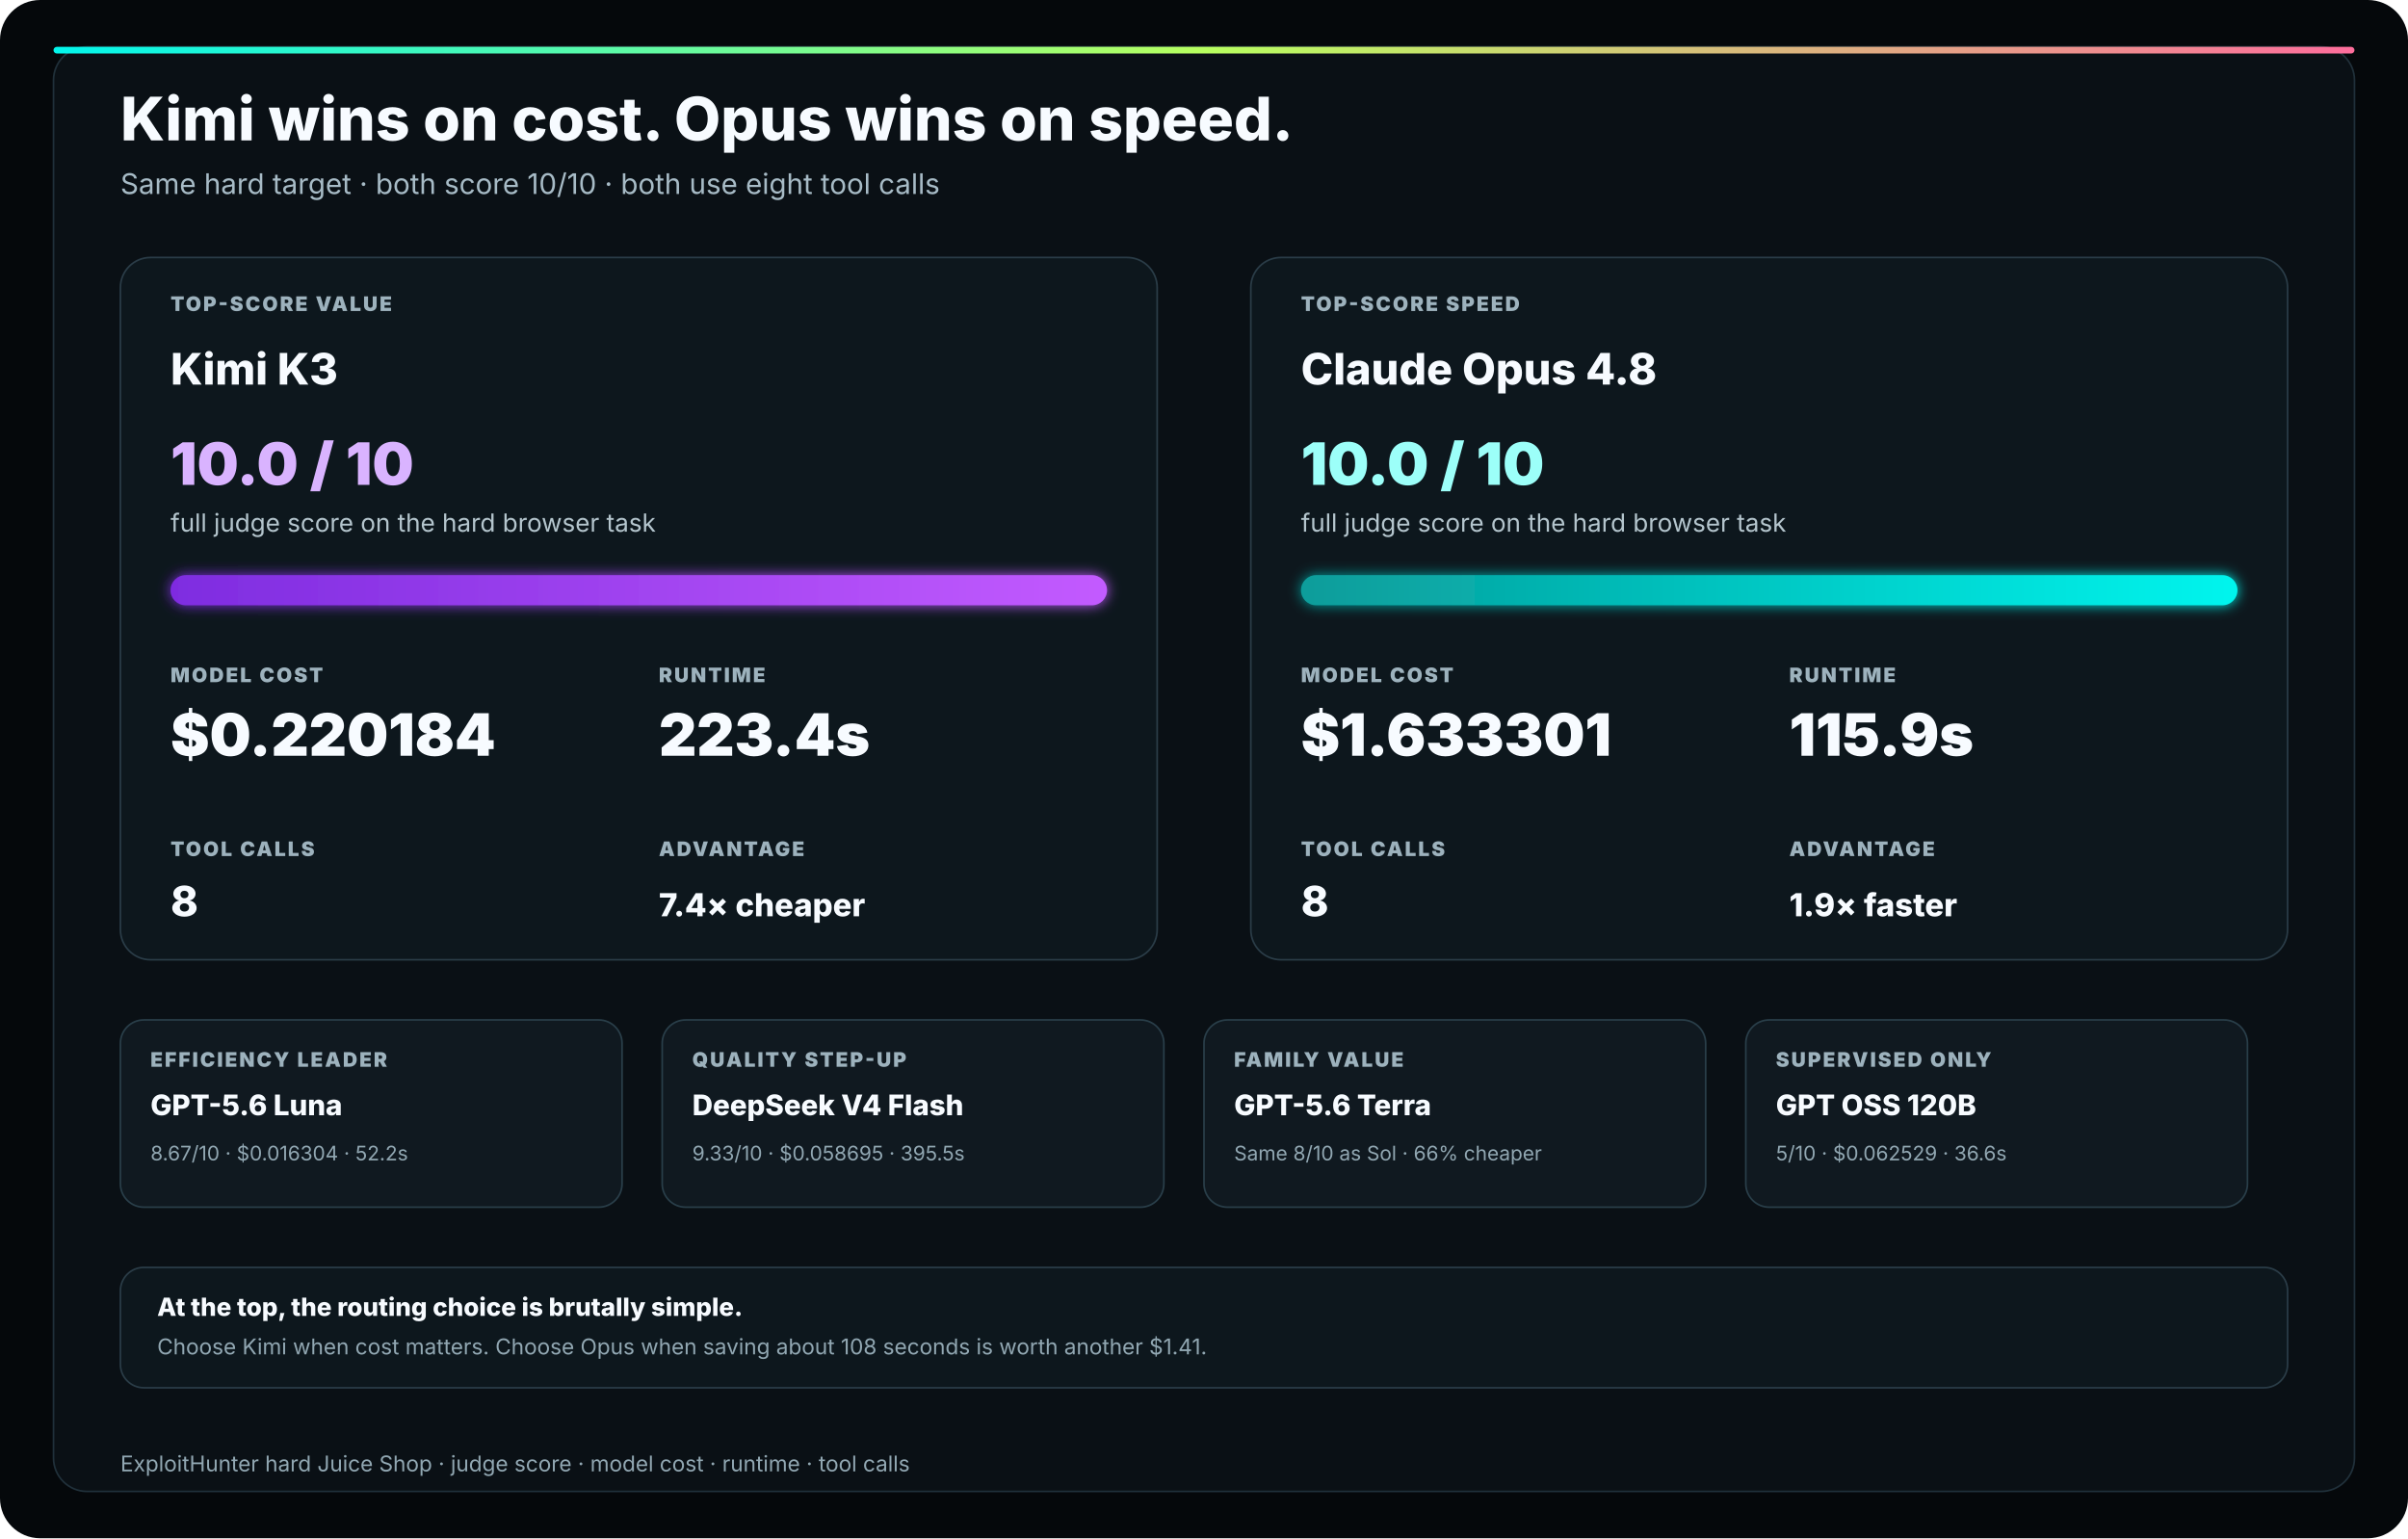
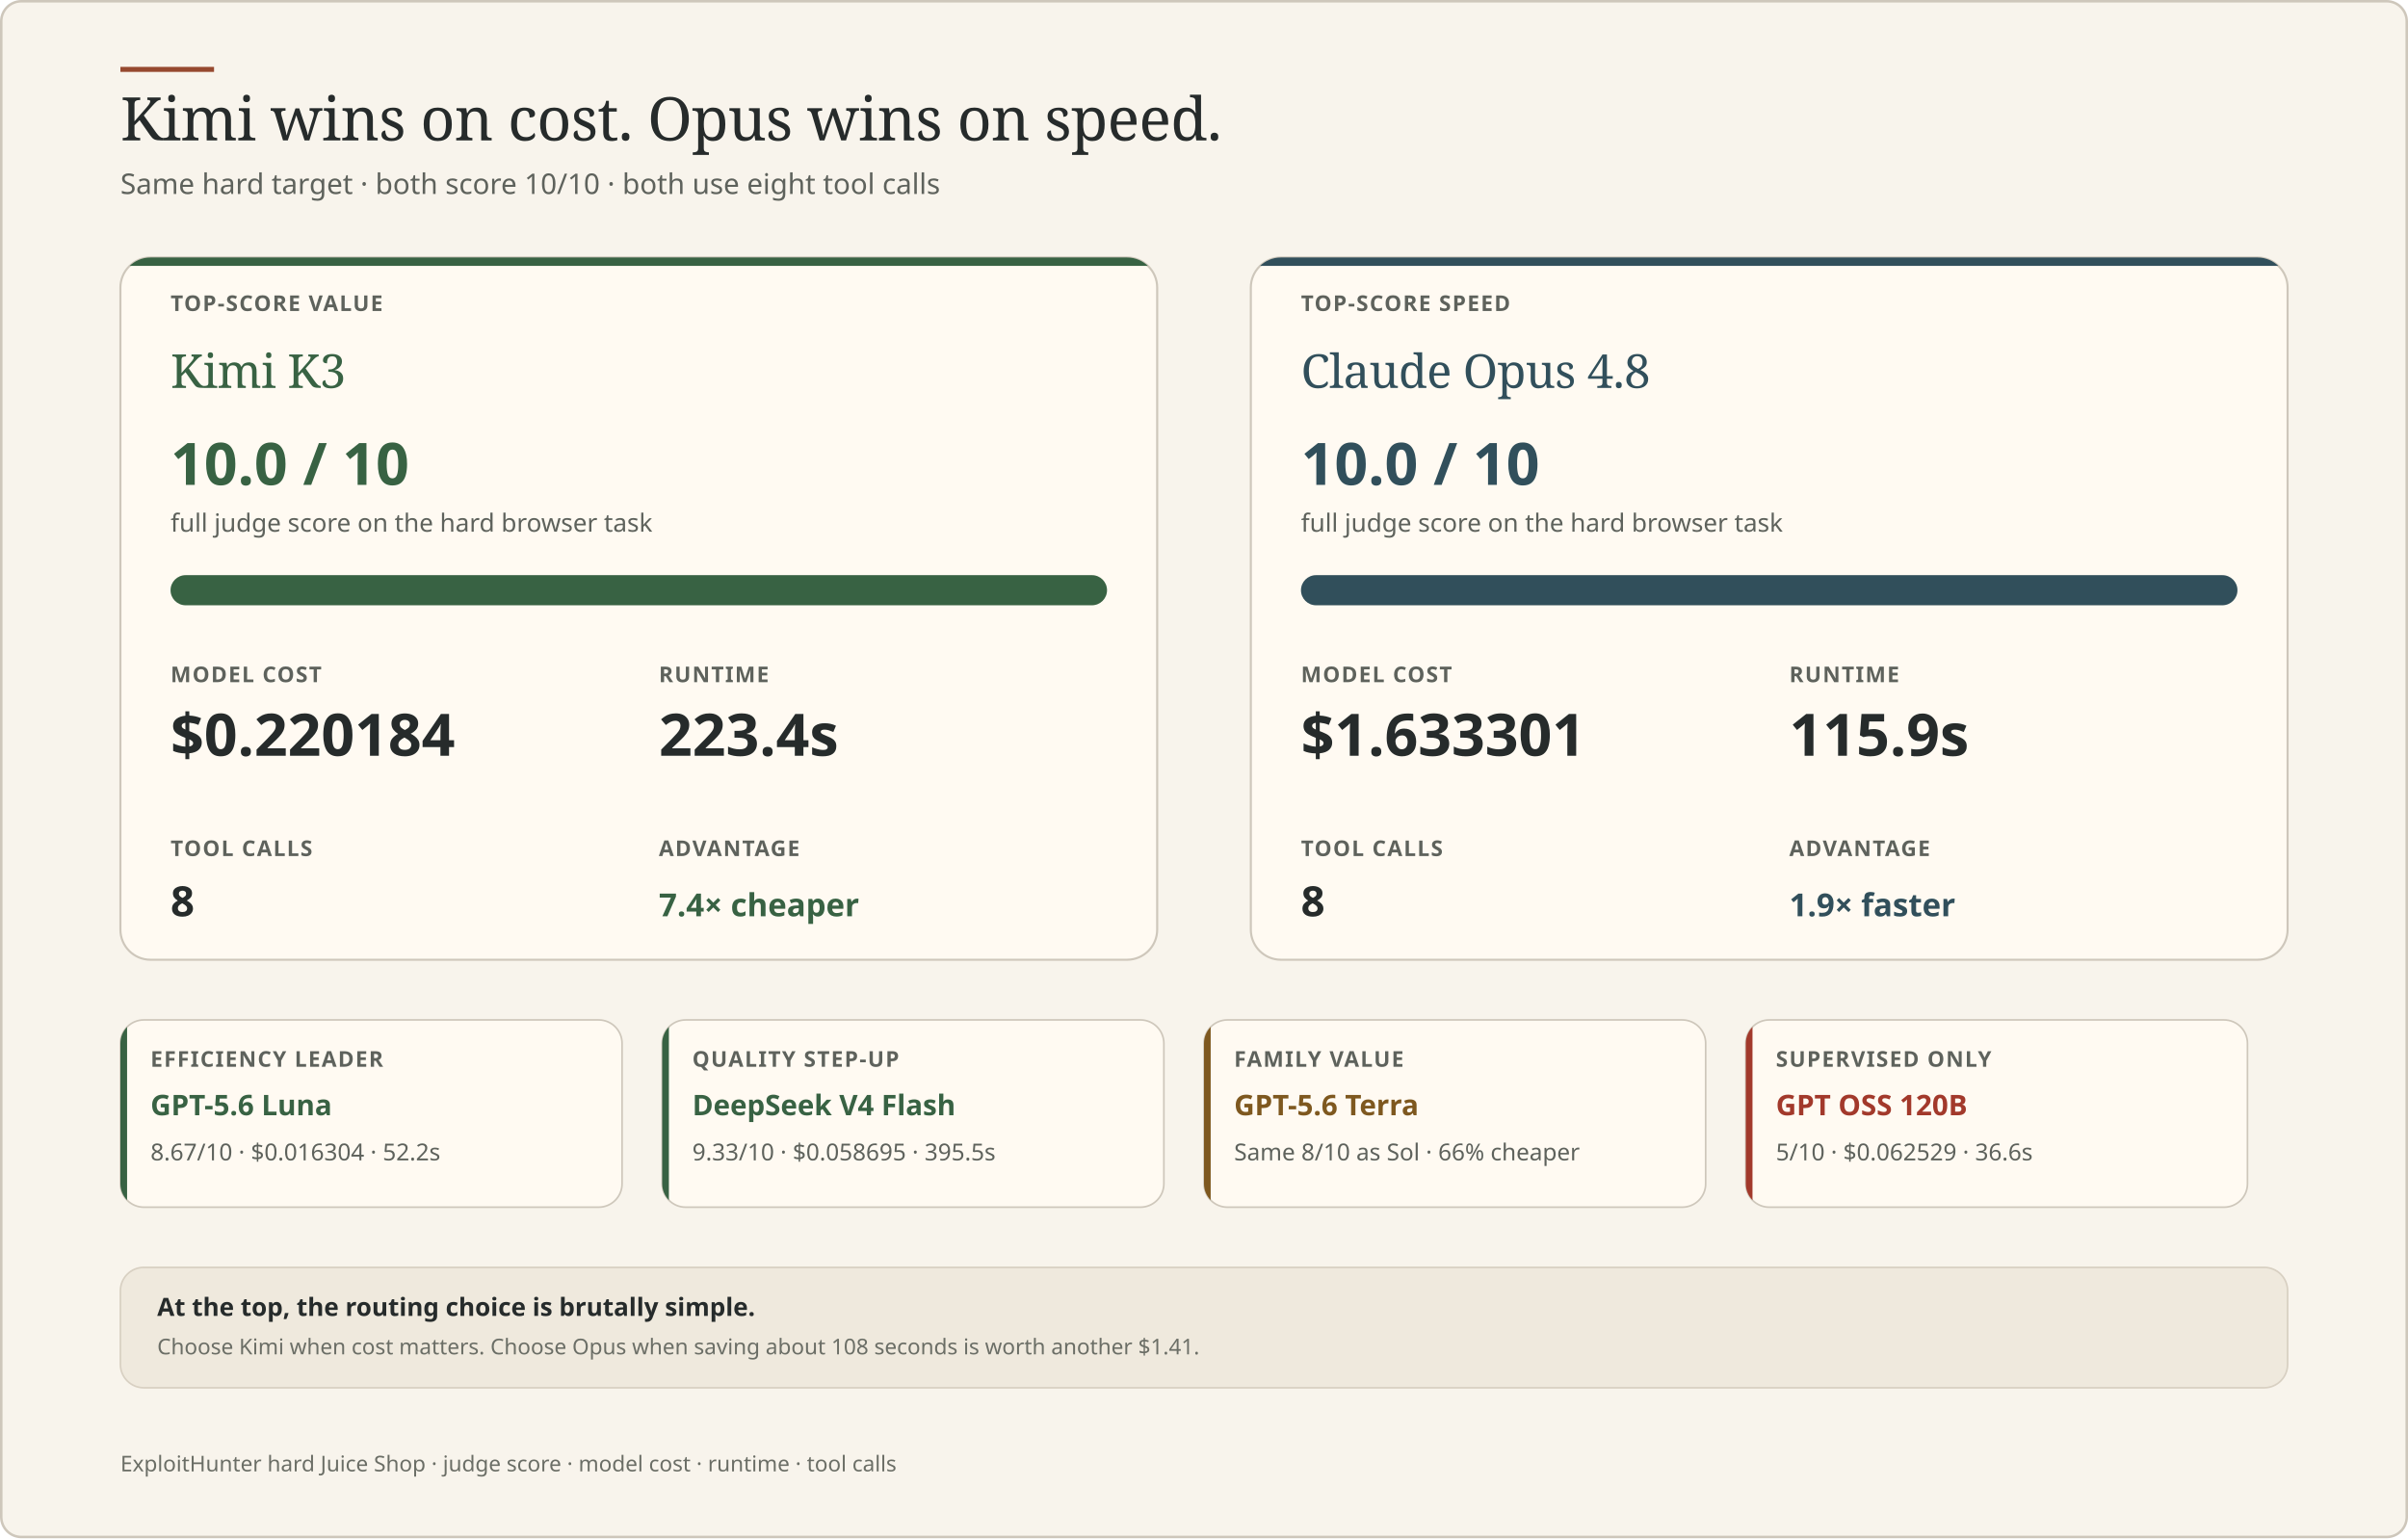
<svg xmlns="http://www.w3.org/2000/svg" viewBox="0 0 1440 920" role="img" aria-labelledby="title desc">
  <defs>
-     <linearGradient id="rule" x1="0" x2="1">
-       <stop stop-color="#00f5ee" />
-       <stop offset=".5" stop-color="#b8ff5f" />
-       <stop offset="1" stop-color="#ff6b9d" />
-     </linearGradient>
-     <linearGradient id="kimi" x1="0" x2="1">
-       <stop stop-color="#7e2ce0" />
-       <stop offset="1" stop-color="#c35bff" />
-     </linearGradient>
-     <linearGradient id="opus" x1="0" x2="1">
-       <stop stop-color="#089c9a" />
-       <stop offset="1" stop-color="#00f5ee" />
-     </linearGradient>
-     <filter id="glow" x="-30%" y="-70%" width="160%" height="240%">
-       <feGaussianBlur stdDeviation="4" result="b" />
-       <feMerge>
-         <feMergeNode in="b" />
-         <feMergeNode in="SourceGraphic" />
-       </feMerge>
-     </filter>
-     <style>text{font-family:ui-sans-serif,system-ui,-apple-system,BlinkMacSystemFont,"Segoe UI",sans-serif;fill:#f7fbff}.title{font-size:36px;font-weight:820}.sub{font-size:17px;fill:#a7bbc6}.eyebrow{font-size:12px;font-weight:850;letter-spacing:1.2px;fill:#9db2bd}.model{font-size:26px;font-weight:840}.big{font-size:35px;font-weight:850;font-variant-numeric:tabular-nums}.metric{font-size:15px;fill:#b4c5cd}.small{font-size:12px;fill:#91a7b2}.note{font-size:13px;fill:#91a7b2}.card{fill:#0d171d;stroke:#2a3c47}.chip{fill:#101920;stroke:#293e49}.track{fill:#132129}.purple{fill:#d9b3ff}.cyan{fill:#9cfff9}.lime{fill:#dfffc0}</style>
+     <style>text{font-family:system-ui,-apple-system,BlinkMacSystemFont,'Segoe UI','Noto Sans',sans-serif;fill:#262b2b}.title{font-family:Georgia,'Noto Serif',serif;font-size:36px;font-weight:400;letter-spacing:-.01em}.sub{font-size:17px;fill:#5e625c}.eyebrow{font-size:13px;font-weight:700;letter-spacing:.06em;fill:#5e625c}.model{font-family:Georgia,'Noto Serif',serif;font-size:28px;font-weight:400;letter-spacing:-.01em}.big{font-size:35px;font-weight:600;font-variant-numeric:tabular-nums}.metric{font-size:15px;fill:#5e625c}.small{font-size:14px;fill:#5e625c;font-variant-numeric:tabular-nums}.note{font-size:13px;fill:#6b6e66}.card{fill:#fffaf2;stroke:#cec7bb;stroke-width:1.25}.chip{fill:#fffaf2;stroke:#cec7bb;stroke-width:1}.track{fill:#efe9dd}.sage{fill:#386243}.slate{fill:#314f5b}.ochre{fill:#7e581f}.vermilion{fill:#a2392b}.adv{font-size:19px;font-weight:700}.chip-name{font-size:17px;font-weight:700}.lead{font-size:15px;font-weight:700}</style>
+     <clipPath id="card-l">
+       <rect width="620" height="420" rx="18" />
+     </clipPath>
+     <clipPath id="chip-c">
+       <rect width="300" height="112" rx="14" />
+     </clipPath>
  </defs>
-   <rect width="1440" height="920" rx="24" fill="#05080b" />
-   <rect x="32" y="28" width="1376" height="864" rx="20" fill="#0a1015" stroke="#20303a" />
-   <rect x="32" y="28" width="1376" height="4" rx="2" fill="url(#rule)" />
+   <rect x=".75" y=".75" width="1438.5" height="918.5" rx="12" fill="#f8f4ec" stroke="#cec7bb" stroke-width="1.5" />
+   <rect x="72" y="40" width="56" height="3" fill="#96492f" />
  <text class="title" x="72" y="84">Kimi wins on cost. Opus wins on speed.</text>
  <text class="sub" x="72" y="116">Same hard target · both score 10/10 · both use eight tool calls</text>
  <g transform="translate(72 154)">
    <rect class="card" width="620" height="420" rx="18" />
+     <rect class="sage" width="620" height="5" clip-path="url(#card-l)" />
    <g transform="translate(30 32)">
      <text class="eyebrow">TOP-SCORE VALUE</text>
-       <text class="model" y="44" fill="#d9b3ff">Kimi K3</text>
-       <text class="big purple" y="104">10.0 / 10</text>
+       <text class="model sage" y="46">Kimi K3</text>
+       <text class="big sage" y="104">10.0 / 10</text>
      <text class="metric" y="132">full judge score on the hard browser task</text>
      <rect class="track" y="158" width="560" height="18" rx="9" />
-       <rect y="158" width="560" height="18" rx="9" fill="url(#kimi)" filter="url(#glow)" />
+       <rect class="sage" y="158" width="560" height="18" rx="9" />
      <g transform="translate(0 222)">
        <text class="eyebrow">MODEL COST</text>
        <text class="big" y="44">$0.220184</text>
      </g>
      <g transform="translate(292 222)">
        <text class="eyebrow">RUNTIME</text>
        <text class="big" y="44">223.4s</text>
      </g>
      <g transform="translate(0 326)">
        <text class="eyebrow">TOOL CALLS</text>
-         <text x="0" y="36" font-size="25" font-weight="840">8</text>
+         <text x="0" y="36" font-size="25" font-weight="600">8</text>
      </g>
      <g transform="translate(292 326)">
        <text class="eyebrow">ADVANTAGE</text>
-         <text x="0" y="36" font-size="19" font-weight="820" fill="#dfffc0">7.4× cheaper</text>
+         <text class="adv sage" x="0" y="36">7.4× cheaper</text>
      </g>
    </g>
    <g transform="translate(676 0)">
      <rect class="card" width="620" height="420" rx="18" />
+       <rect class="slate" width="620" height="5" clip-path="url(#card-l)" />
      <g transform="translate(30 32)">
        <text class="eyebrow">TOP-SCORE SPEED</text>
-         <text class="model" y="44" fill="#9cfff9">Claude Opus 4.8</text>
-         <text class="big cyan" y="104">10.0 / 10</text>
+         <text class="model slate" y="46">Claude Opus 4.8</text>
+         <text class="big slate" y="104">10.0 / 10</text>
        <text class="metric" y="132">full judge score on the hard browser task</text>
        <rect class="track" y="158" width="560" height="18" rx="9" />
-         <rect y="158" width="560" height="18" rx="9" fill="url(#opus)" filter="url(#glow)" />
+         <rect class="slate" y="158" width="560" height="18" rx="9" />
        <g transform="translate(0 222)">
          <text class="eyebrow">MODEL COST</text>
          <text class="big" y="44">$1.633301</text>
        </g>
        <g transform="translate(292 222)">
          <text class="eyebrow">RUNTIME</text>
          <text class="big" y="44">115.9s</text>
        </g>
        <g transform="translate(0 326)">
          <text class="eyebrow">TOOL CALLS</text>
-           <text x="0" y="36" font-size="25" font-weight="840">8</text>
+           <text x="0" y="36" font-size="25" font-weight="600">8</text>
        </g>
        <g transform="translate(292 326)">
          <text class="eyebrow">ADVANTAGE</text>
-           <text x="0" y="36" font-size="19" font-weight="820" fill="#dfffc0">1.9× faster</text>
+           <text class="adv slate" x="0" y="36">1.9× faster</text>
        </g>
      </g>
    </g>
  </g>
  <g transform="translate(72 610)">
    <g>
      <rect class="chip" width="300" height="112" rx="14" />
+       <rect class="sage" width="4" height="112" clip-path="url(#chip-c)" />
      <text class="eyebrow" x="18" y="28">EFFICIENCY LEADER</text>
-       <text x="18" y="57" font-size="17" font-weight="820" fill="#dfffc0">GPT-5.6 Luna</text>
+       <text class="chip-name sage" x="18" y="57">GPT-5.6 Luna</text>
      <text class="small" x="18" y="84">8.67/10 · $0.016304 · 52.2s</text>
    </g>
    <g transform="translate(324)">
      <rect class="chip" width="300" height="112" rx="14" />
+       <rect class="sage" width="4" height="112" clip-path="url(#chip-c)" />
      <text class="eyebrow" x="18" y="28">QUALITY STEP-UP</text>
-       <text x="18" y="57" font-size="17" font-weight="820" fill="#9cfff9">DeepSeek V4 Flash</text>
+       <text class="chip-name sage" x="18" y="57">DeepSeek V4 Flash</text>
      <text class="small" x="18" y="84">9.33/10 · $0.058695 · 395.5s</text>
    </g>
    <g transform="translate(648)">
      <rect class="chip" width="300" height="112" rx="14" />
+       <rect class="ochre" width="4" height="112" clip-path="url(#chip-c)" />
      <text class="eyebrow" x="18" y="28">FAMILY VALUE</text>
-       <text x="18" y="57" font-size="17" font-weight="820" fill="#dfffc0">GPT-5.6 Terra</text>
+       <text class="chip-name ochre" x="18" y="57">GPT-5.6 Terra</text>
      <text class="small" x="18" y="84">Same 8/10 as Sol · 66% cheaper</text>
    </g>
    <g transform="translate(972)">
      <rect class="chip" width="300" height="112" rx="14" />
+       <rect class="vermilion" width="4" height="112" clip-path="url(#chip-c)" />
      <text class="eyebrow" x="18" y="28">SUPERVISED ONLY</text>
-       <text x="18" y="57" font-size="17" font-weight="820" fill="#ffb1ca">GPT OSS 120B</text>
+       <text class="chip-name vermilion" x="18" y="57">GPT OSS 120B</text>
      <text class="small" x="18" y="84">5/10 · $0.062529 · 36.6s</text>
    </g>
  </g>
  <g transform="translate(72 758)">
-     <rect width="1296" height="72" rx="14" fill="#0d171d" stroke="#2a3c47" />
-     <text x="22" y="29" font-size="15" font-weight="820" fill="#dfffc0">At the top, the routing choice is brutally simple.</text>
+     <rect width="1296" height="72" rx="14" fill="#efe9dd" stroke="#d8d0c2" />
+     <text class="lead" x="22" y="29">At the top, the routing choice is brutally simple.</text>
    <text class="note" x="22" y="52">Choose Kimi when cost matters. Choose Opus when saving about 108 seconds is worth another $1.41.</text>
  </g>
  <text class="note" x="72" y="880">ExploitHunter hard Juice Shop · judge score · model cost · runtime · tool calls</text>
</svg>
